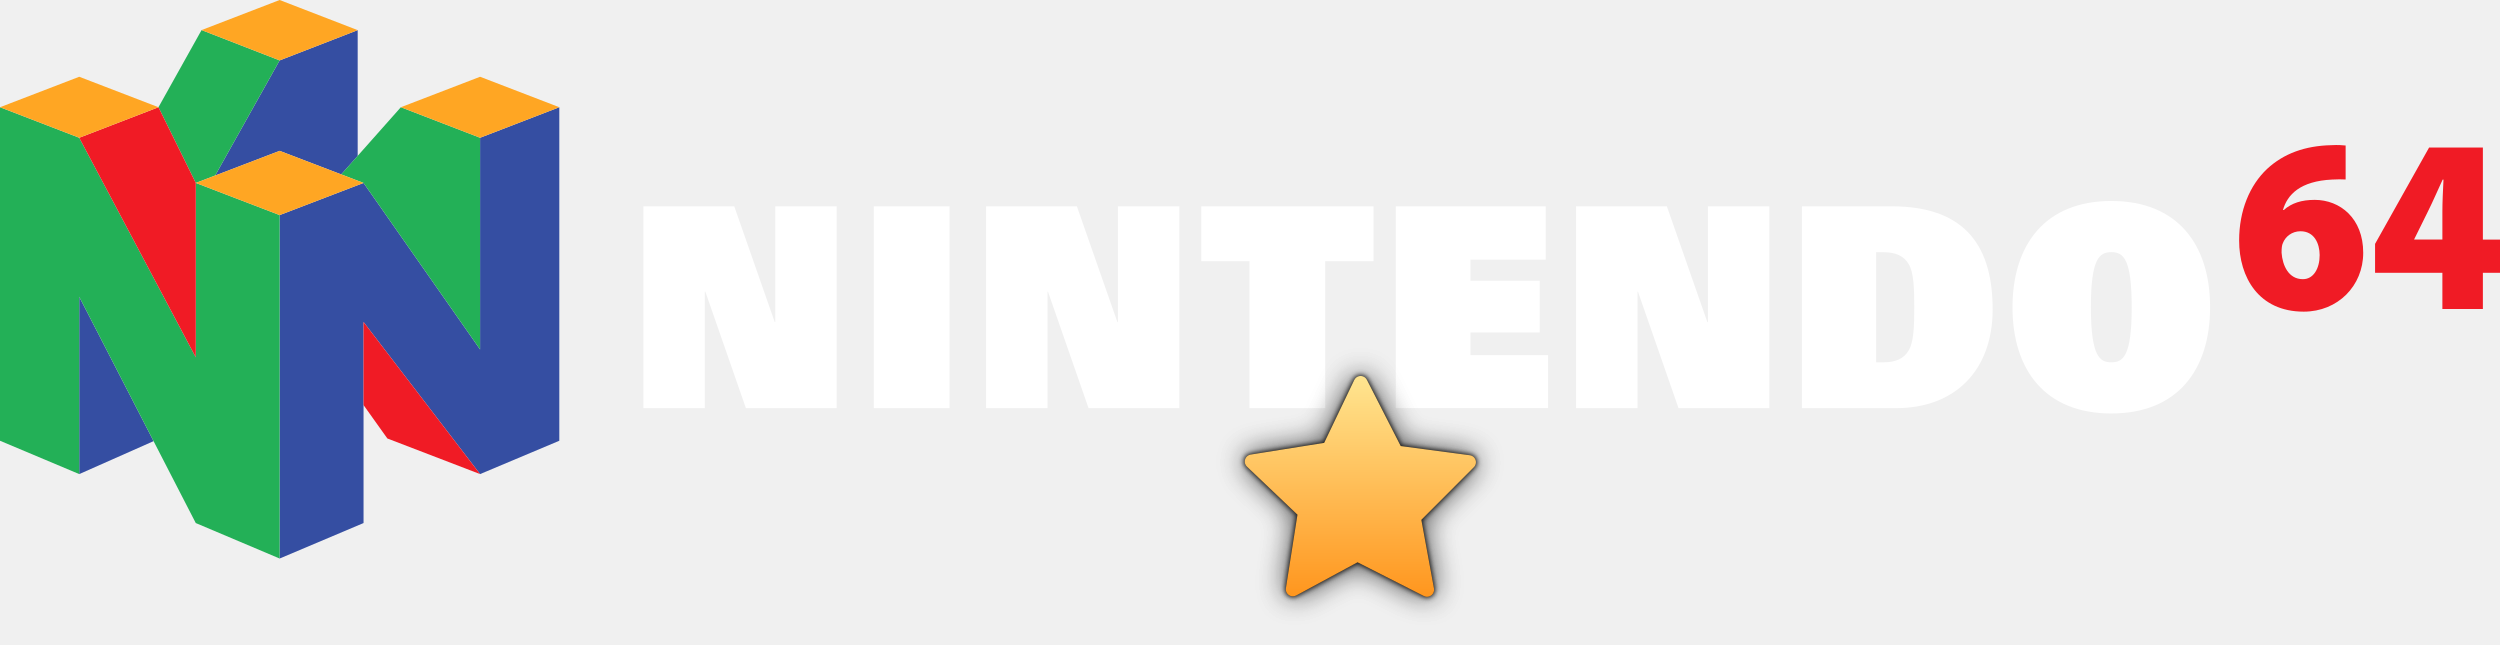
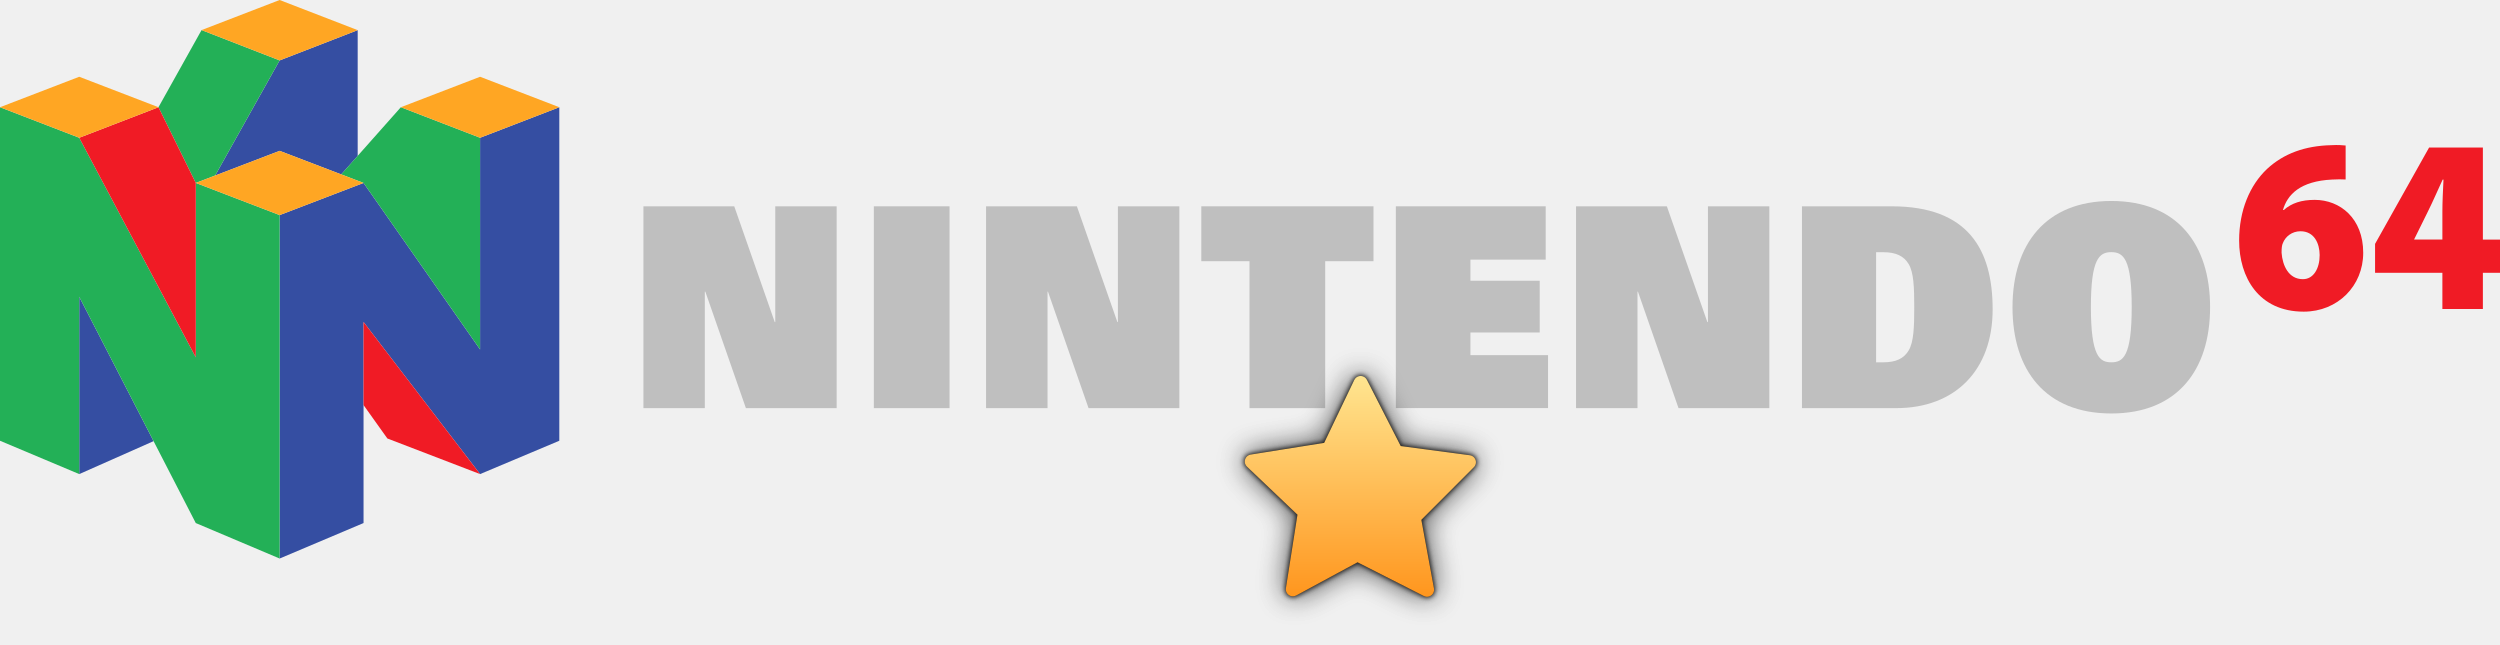
- <svg xmlns="http://www.w3.org/2000/svg" xmlns:xlink="http://www.w3.org/1999/xlink" width="1016mm" height="262.039mm" viewBox="0 0 1016 262.039" version="1.1" id="svg1">
+ <svg xmlns="http://www.w3.org/2000/svg" xmlns:xlink="http://www.w3.org/1999/xlink" width="1016mm" height="262.04mm" viewBox="0 0 1016 262.04" version="1.1" id="svg1">
  <defs id="defs1">
    <linearGradient xlink:href="#linearGradient18" id="linearGradient1" gradientUnits="userSpaceOnUse" x1="283.501" y1="49.798" x2="283.501" y2="131.809" />
    <linearGradient id="linearGradient18">
      <stop style="stop-color:#ffe793;stop-opacity:1;" offset="0" id="stop18" />
      <stop style="stop-color:#ff941b;stop-opacity:1;" offset="1" id="stop19" />
    </linearGradient>
    <filter style="color-interpolation-filters:sRGB" id="filter128-4-6" x="-0.254" y="-0.267" width="1.507" height="1.533">
      <feFlood result="flood" in="SourceGraphic" flood-opacity="0.498" flood-color="rgb(0,0,0)" id="feFlood127-5-8" />
      <feGaussianBlur result="blur" in="SourceGraphic" stdDeviation="1" id="feGaussianBlur127-5-5" />
      <feOffset result="offset" in="blur" dx="0" dy="0" id="feOffset127-1-7" />
      <feComposite result="comp1" operator="in" in="flood" in2="offset" id="feComposite127-7-6" />
      <feComposite result="fbSourceGraphic" operator="over" in="SourceGraphic" in2="comp1" id="feComposite128-1-1" />
      <feColorMatrix result="fbSourceGraphicAlpha" in="fbSourceGraphic" values="0 0 0 -1 0 0 0 0 -1 0 0 0 0 -1 0 0 0 0 1 0" id="feColorMatrix128-1-8" />
      <feFlood id="feFlood128-5-9" result="flood" in="fbSourceGraphic" flood-opacity="0.498" flood-color="rgb(0,0,0)" />
      <feGaussianBlur id="feGaussianBlur128-2-2" result="blur" in="fbSourceGraphic" stdDeviation="1" />
      <feOffset id="feOffset128-7-7" result="offset" in="blur" dx="0" dy="0" />
      <feComposite id="feComposite129-6-9" result="comp1" operator="in" in="flood" in2="offset" />
      <feComposite id="feComposite130-1-5" result="fbSourceGraphic" operator="over" in="fbSourceGraphic" in2="comp1" />
      <feColorMatrix result="fbSourceGraphicAlpha" in="fbSourceGraphic" values="0 0 0 -1 0 0 0 0 -1 0 0 0 0 -1 0 0 0 0 1 0" id="feColorMatrix136-4-4" />
      <feFlood id="feFlood136-2-3" result="flood" in="fbSourceGraphic" flood-opacity="0.498" flood-color="rgb(0,0,0)" />
      <feGaussianBlur id="feGaussianBlur136-3-1" result="blur" in="fbSourceGraphic" stdDeviation="5" />
      <feOffset id="feOffset136-2-2" result="offset" in="blur" dx="0" dy="0" />
      <feComposite id="feComposite136-2-3" result="comp1" operator="in" in="flood" in2="offset" />
      <feComposite id="feComposite137-1-3" result="fbSourceGraphic" operator="over" in="fbSourceGraphic" in2="comp1" />
      <feColorMatrix result="fbSourceGraphicAlpha" in="fbSourceGraphic" values="0 0 0 -1 0 0 0 0 -1 0 0 0 0 -1 0 0 0 0 1 0" id="feColorMatrix137-6-4" />
      <feFlood id="feFlood137-8-1" result="flood" in="fbSourceGraphic" flood-opacity="0.498" flood-color="rgb(0,0,0)" />
      <feGaussianBlur id="feGaussianBlur137-5-1" result="blur" in="fbSourceGraphic" stdDeviation="0.1" />
      <feOffset id="feOffset137-7-3" result="offset" in="blur" dx="0" dy="0" />
      <feComposite id="feComposite138-6-8" result="comp1" operator="in" in="flood" in2="offset" />
      <feComposite id="feComposite139-1-7" result="comp2" operator="over" in="fbSourceGraphic" in2="comp1" />
    </filter>
  </defs>
  <g id="g12" transform="scale(0.2645833)">
+     <polyline class="st0" points="1145.7,626.9 1285.1,626.9 1285.1,316.9 1190.8,316.9 1190.8,494.7 1190,494.7 1127.8,316.9      988.3,316.9 988.3,626.9 1082.6,626.9 1082.6,448 1083.4,448 1145.7,626.9    " id="polyline1" style="fill:#bfbfbf;fill-opacity:1" />
+     <rect x="1342.2" y="316.9" class="st0" width="116.3" height="310" id="rect3" style="fill:#bfbfbf;fill-opacity:1" />
+     <polyline class="st0" points="1672,626.9 1811.5,626.9 1811.5,316.9 1717.1,316.9 1717.1,494.7 1716.3,494.7 1654.1,316.9      1514.6,316.9 1514.6,626.9 1609,626.9 1609,448 1609.7,448 1672,626.9    " id="polyline2" style="fill:#bfbfbf;fill-opacity:1" />
+     <polyline class="st0" points="1919.2,401.2 1845.2,401.2 1845.2,316.9 2109.7,316.9 2109.7,401.2 2035.5,401.2 2035.5,626.9      1919.2,626.9 1919.2,401.2    " id="polyline4" style="fill:#bfbfbf;fill-opacity:1" />
+     <polyline class="st0" points="2144,316.9 2374.2,316.9 2374.2,398.8 2258.6,398.8 2258.6,431.2 2365,431.2 2365,510.7      2258.6,510.7 2258.6,545.5 2377.8,545.5 2377.8,626.8 2144,626.8 2144,316.9    " id="polyline9" style="fill:#bfbfbf;fill-opacity:1" />
+     <polyline class="st0" points="2578.2,626.9 2717.7,626.9 2717.7,316.9 2623.4,316.9 2623.4,494.7 2622.5,494.7 2560.3,316.9      2420.8,316.9 2420.8,626.9 2515.2,626.9 2515.2,448 2515.9,448 2578.2,626.9    " id="polyline3" style="fill:#bfbfbf;fill-opacity:1" />
+     <path class="st0" d="m 2881.7,556.5 h 11.4 c 18.7,0 31.3,-5.7 38.6,-18.2 7.8,-12.9 8.6,-36.3 8.6,-66.3 0,-30.1 -0.8,-53.5 -8.6,-66.4 -7.3,-12.4 -19.8,-18.2 -38.6,-18.2 h -11.4 V 556.5 M 2767.8,316.9 h 137.9 c 117.6,0 155,66.5 155,158.4 0,93.6 -57.8,151.6 -148.1,151.6 h -144.8 z" id="path5" style="fill:#bfbfbf;fill-opacity:1" />
+     <path class="st0" d="m 3243,556.5 c 17.9,0 31.3,-8.8 31.3,-84.6 0,-74.1 -12.6,-84.6 -31.3,-84.6 -18.7,0 -31.4,10.5 -31.4,84.6 0.1,75.9 13.6,84.6 31.4,84.6 m 0,-247.8 c 101.3,0 151.7,66.5 151.7,163.2 0,96.6 -50.4,163.2 -151.7,163.2 -101.3,0 -151.8,-66.5 -151.8,-163.2 0.1,-96.6 50.6,-163.2 151.8,-163.2 z" id="path6" style="fill:#bfbfbf;fill-opacity:1" />
    <path class="st1" d="m 3537.4,428.8 c 16,0 25.6,-16.2 25.6,-37 -0.1,-17.6 -8.1,-36.6 -29.5,-36.6 -13,0 -23.2,8.2 -27,18.2 -1.5,3.1 -2,7.5 -2,14.8 1.4,19.8 10.9,40.6 32.6,40.6 h 0.3 m 65.4,-153.1 c -6.2,-0.4 -12.2,-0.3 -20.6,0.1 -49.1,2.3 -68.9,23.2 -75.6,46.8 h 1.2 c 12.2,-10.7 27.3,-15.6 47.6,-15.6 38.9,0 74.5,28.2 74.5,81.3 0,50.8 -39.1,90.4 -91.4,90.4 -69.1,0 -99.2,-52.7 -99.2,-109.3 0,-46 16.3,-84.9 43,-110 25.5,-23.6 58.3,-35.5 98.5,-36.4 10.7,-0.6 17,0 22.1,0.5 v 52.2 z" id="path7" style="fill:#f01b25" />
    <path class="st1" d="m 3751.5,368 v -42.7 c 0,-15.7 0.9,-32.1 1.7,-49.4 h -1.3 c -7.8,16.8 -14.5,32.7 -23.1,49.9 l -20.4,41.3 -0.3,0.8 h 43.4 m 0,106.7 V 419 h -103.4 v -44.4 l 83,-148 h 82.6 V 368 h 26.3 v 51 h -26.3 v 55.6 z" id="path8" style="fill:#f01b25" />
  </g>
-   <g id="g1" transform="scale(0.2645833)">
-     <polyline class="st0" points="1145.7,626.9 1285.1,626.9 1285.1,316.9 1190.8,316.9 1190.8,494.7 1190,494.7 1127.8,316.9      988.3,316.9 988.3,626.9 1082.6,626.9 1082.6,448 1083.4,448 1145.7,626.9    " id="polyline1" style="fill:#ffffff" />
-     <rect x="1342.2" y="316.9" class="st0" width="116.3" height="310" id="rect3" style="fill:#ffffff" />
-     <polyline class="st0" points="1672,626.9 1811.5,626.9 1811.5,316.9 1717.1,316.9 1717.1,494.7 1716.3,494.7 1654.1,316.9      1514.6,316.9 1514.6,626.9 1609,626.9 1609,448 1609.7,448 1672,626.9    " id="polyline2" style="fill:#ffffff" />
-     <polyline class="st0" points="1919.2,401.2 1845.2,401.2 1845.2,316.9 2109.7,316.9 2109.7,401.2 2035.5,401.2 2035.5,626.9      1919.2,626.9 1919.2,401.2    " id="polyline4" style="fill:#ffffff" />
-     <polyline class="st0" points="2144,316.9 2374.2,316.9 2374.2,398.8 2258.6,398.8 2258.6,431.2 2365,431.2 2365,510.7      2258.6,510.7 2258.6,545.5 2377.8,545.5 2377.8,626.8 2144,626.8 2144,316.9    " id="polyline9" style="fill:#ffffff" />
-     <polyline class="st0" points="2578.2,626.9 2717.7,626.9 2717.7,316.9 2623.4,316.9 2623.4,494.7 2622.5,494.7 2560.3,316.9      2420.8,316.9 2420.8,626.9 2515.2,626.9 2515.2,448 2515.9,448 2578.2,626.9    " id="polyline3" style="fill:#ffffff" />
-     <path class="st0" d="m 2881.7,556.5 h 11.4 c 18.7,0 31.3,-5.7 38.6,-18.2 7.8,-12.9 8.6,-36.3 8.6,-66.3 0,-30.1 -0.8,-53.5 -8.6,-66.4 -7.3,-12.4 -19.8,-18.2 -38.6,-18.2 h -11.4 V 556.5 M 2767.8,316.9 h 137.9 c 117.6,0 155,66.5 155,158.4 0,93.6 -57.8,151.6 -148.1,151.6 h -144.8 z" id="path5" style="fill:#ffffff" />
-     <path class="st0" d="m 3243,556.5 c 17.9,0 31.3,-8.8 31.3,-84.6 0,-74.1 -12.6,-84.6 -31.3,-84.6 -18.7,0 -31.4,10.5 -31.4,84.6 0.1,75.9 13.6,84.6 31.4,84.6 m 0,-247.8 c 101.3,0 151.7,66.5 151.7,163.2 0,96.6 -50.4,163.2 -151.7,163.2 -101.3,0 -151.8,-66.5 -151.8,-163.2 0.1,-96.6 50.6,-163.2 151.8,-163.2 z" id="path6" style="fill:#ffffff" />
+   <g id="g1">
+     <polygon class="st2" points="429.5,92.8 330.5,269.6 429.5,231.7 524.1,267.9 549.4,239.5 549.4,46.3 " id="polygon11" style="fill:#354ea2" transform="scale(0.2645833)" />
+     <polygon class="st2" points="121.7,728.2 235.9,677.6 121.7,455.9 " id="polygon13" style="fill:#354ea2" transform="scale(0.2645833)" />
+     <polygon class="st2" points="859.1,164.7 859.1,677 737.4,728.2 558.4,494.6 558.4,803.4 429.5,857.9 429.5,330.4 558.4,281 737.4,536.8 737.4,211.6 " id="polygon12" style="fill:#354ea2" transform="scale(0.2645833)" />
+     <polygon class="st3" points="429.5,92.8 309.6,46.2 243.4,164.7 300.7,281 330.5,269.6 " id="polygon14" style="fill:#23b057" transform="scale(0.2645833)" />
+     <polygon class="st3" points="737.4,536.8 558.4,281 524.1,267.9 615.7,164.7 737.4,211.6 " id="polygon15" style="fill:#23b057" transform="scale(0.2645833)" />
+     <polygon class="st3" points="300.7,281 300.7,548.8 121.7,211.6 0,164.7 0,677 121.7,728.2 121.7,455.9 300.7,803.4 429.5,857.9 429.5,330.4 " id="polygon16" style="fill:#23b057" transform="scale(0.2645833)" />
+     <polygon class="st1" points="121.7,211.6 243.4,164.7 300.7,281 300.7,548.8 " id="polygon17" style="fill:#f01b25" transform="scale(0.2645833)" />
+     <polygon class="st1" points="558.4,622.2 595,673.5 737.4,728.2 558.4,494.6 " id="polygon18" style="fill:#f01b25" transform="scale(0.2645833)" />
+     <polygon class="st4" points="300.7,281 429.5,231.7 558.4,281 429.5,330.4 " id="polygon19" style="fill:#ffa623" transform="scale(0.2645833)" />
+     <polygon class="st4" points="859.1,164.7 737.4,211.6 615.7,164.7 737.4,117.9 " id="polygon20" style="fill:#ffa623" transform="scale(0.2645833)" />
+     <polygon class="st4" points="243.4,164.7 121.7,211.6 0,164.7 121.7,117.9 " id="polygon21" style="fill:#ffa623" transform="scale(0.2645833)" />
+     <polygon class="st4" points="309.6,46.2 429.5,92.8 549.4,46.3 429.5,0 " id="polygon22" style="fill:#ffa623" transform="scale(0.2645833)" />
+     <path style="fill:url(#linearGradient1);fill-opacity:1;stroke:url(#linearGradient1);stroke-width:5;stroke-linecap:round;stroke-linejoin:round;stroke-dasharray:none;paint-order:fill markers stroke;filter:url(#filter128-4-6)" id="path16-8-3" d="m 283.59,54.144 12.6,24.669 25.816,3.431 -19.568,19.606 4.714,25.613 -24.693,-12.551 -22.902,12.398 4.306,-27.363 -18.869,-17.95 27.355,-4.36 z" transform="matrix(1.145621,0,0,1.145621,228.0648,93.63029)" />
  </g>
-   <g id="g22" transform="scale(0.2645833)">
-     <g id="layer2_57_">
-       <g id="polygon3542_57_">
-         <polygon class="st2" points="429.5,231.7 524.1,267.9 549.4,239.5 549.4,46.3 429.5,92.8 330.5,269.6 " id="polygon11" style="fill:#354ea2" />
-       </g>
-       <g id="polygon3558_57_">
-         <polygon class="st2" points="429.5,330.4 558.4,281 737.4,536.8 737.4,211.6 859.1,164.7 859.1,677 737.4,728.2 558.4,494.6 558.4,803.4 429.5,857.9 " id="polygon12" style="fill:#354ea2" />
-       </g>
-       <g id="polygon3560_57_">
-         <polygon class="st2" points="121.7,455.9 121.7,728.2 235.9,677.6 " id="polygon13" style="fill:#354ea2" />
-       </g>
-     </g>
-     <g id="layer3_57_">
-       <g id="polygon3538_57_">
-         <polygon class="st3" points="309.6,46.2 243.4,164.7 300.7,281 330.5,269.6 429.5,92.8 " id="polygon14" style="fill:#23b057" />
-       </g>
-       <g id="polygon3540_57_">
-         <polygon class="st3" points="558.4,281 524.1,267.9 615.7,164.7 737.4,211.6 737.4,536.8 " id="polygon15" style="fill:#23b057" />
-       </g>
-       <g id="polygon3552_57_">
-         <polygon class="st3" points="121.7,455.9 300.7,803.4 429.5,857.9 429.5,330.4 300.7,281 300.7,548.8 121.7,211.6 0,164.7 0,677 121.7,728.2 " id="polygon16" style="fill:#23b057" />
-       </g>
-     </g>
-     <g id="layer4_57_">
-       <g id="polygon3554_57_">
-         <polygon class="st1" points="121.7,211.6 243.4,164.7 300.7,281 300.7,548.8 " id="polygon17" style="fill:#f01b25" />
-       </g>
-       <g id="polygon3556_57_">
-         <polygon class="st1" points="558.4,622.2 595,673.5 737.4,728.2 558.4,494.6 " id="polygon18" style="fill:#f01b25" />
-       </g>
-     </g>
-     <g id="layer5_57_">
-       <g id="polygon3544_57_">
-         <polygon class="st4" points="300.7,281 429.5,231.7 558.4,281 429.5,330.4 " id="polygon19" style="fill:#ffa623" />
-       </g>
-       <g id="polygon3546_57_">
-         <polygon class="st4" points="859.1,164.7 737.4,211.6 615.7,164.7 737.4,117.9 " id="polygon20" style="fill:#ffa623" />
-       </g>
-       <g id="polygon3548_57_">
-         <polygon class="st4" points="243.4,164.7 121.7,211.6 0,164.7 121.7,117.9 " id="polygon21" style="fill:#ffa623" />
-       </g>
-       <g id="polygon3550_57_">
-         <polygon class="st4" points="309.6,46.2 429.5,92.8 549.4,46.3 429.5,0 " id="polygon22" style="fill:#ffa623" />
-       </g>
-     </g>
-   </g>
-   <path style="display:inline;fill:url(#linearGradient1);fill-opacity:1;stroke:url(#linearGradient1);stroke-width:5;stroke-linecap:round;stroke-linejoin:round;stroke-dasharray:none;paint-order:fill markers stroke;filter:url(#filter128-4-6)" id="path16-8-3" d="m 283.59,54.144 12.6,24.669 25.816,3.431 -19.568,19.606 4.714,25.613 -24.693,-12.551 -22.902,12.398 4.306,-27.363 -18.869,-17.95 27.355,-4.36 z" transform="matrix(1.145621,0,0,1.145621,228.0648,93.62988)" />
</svg>
